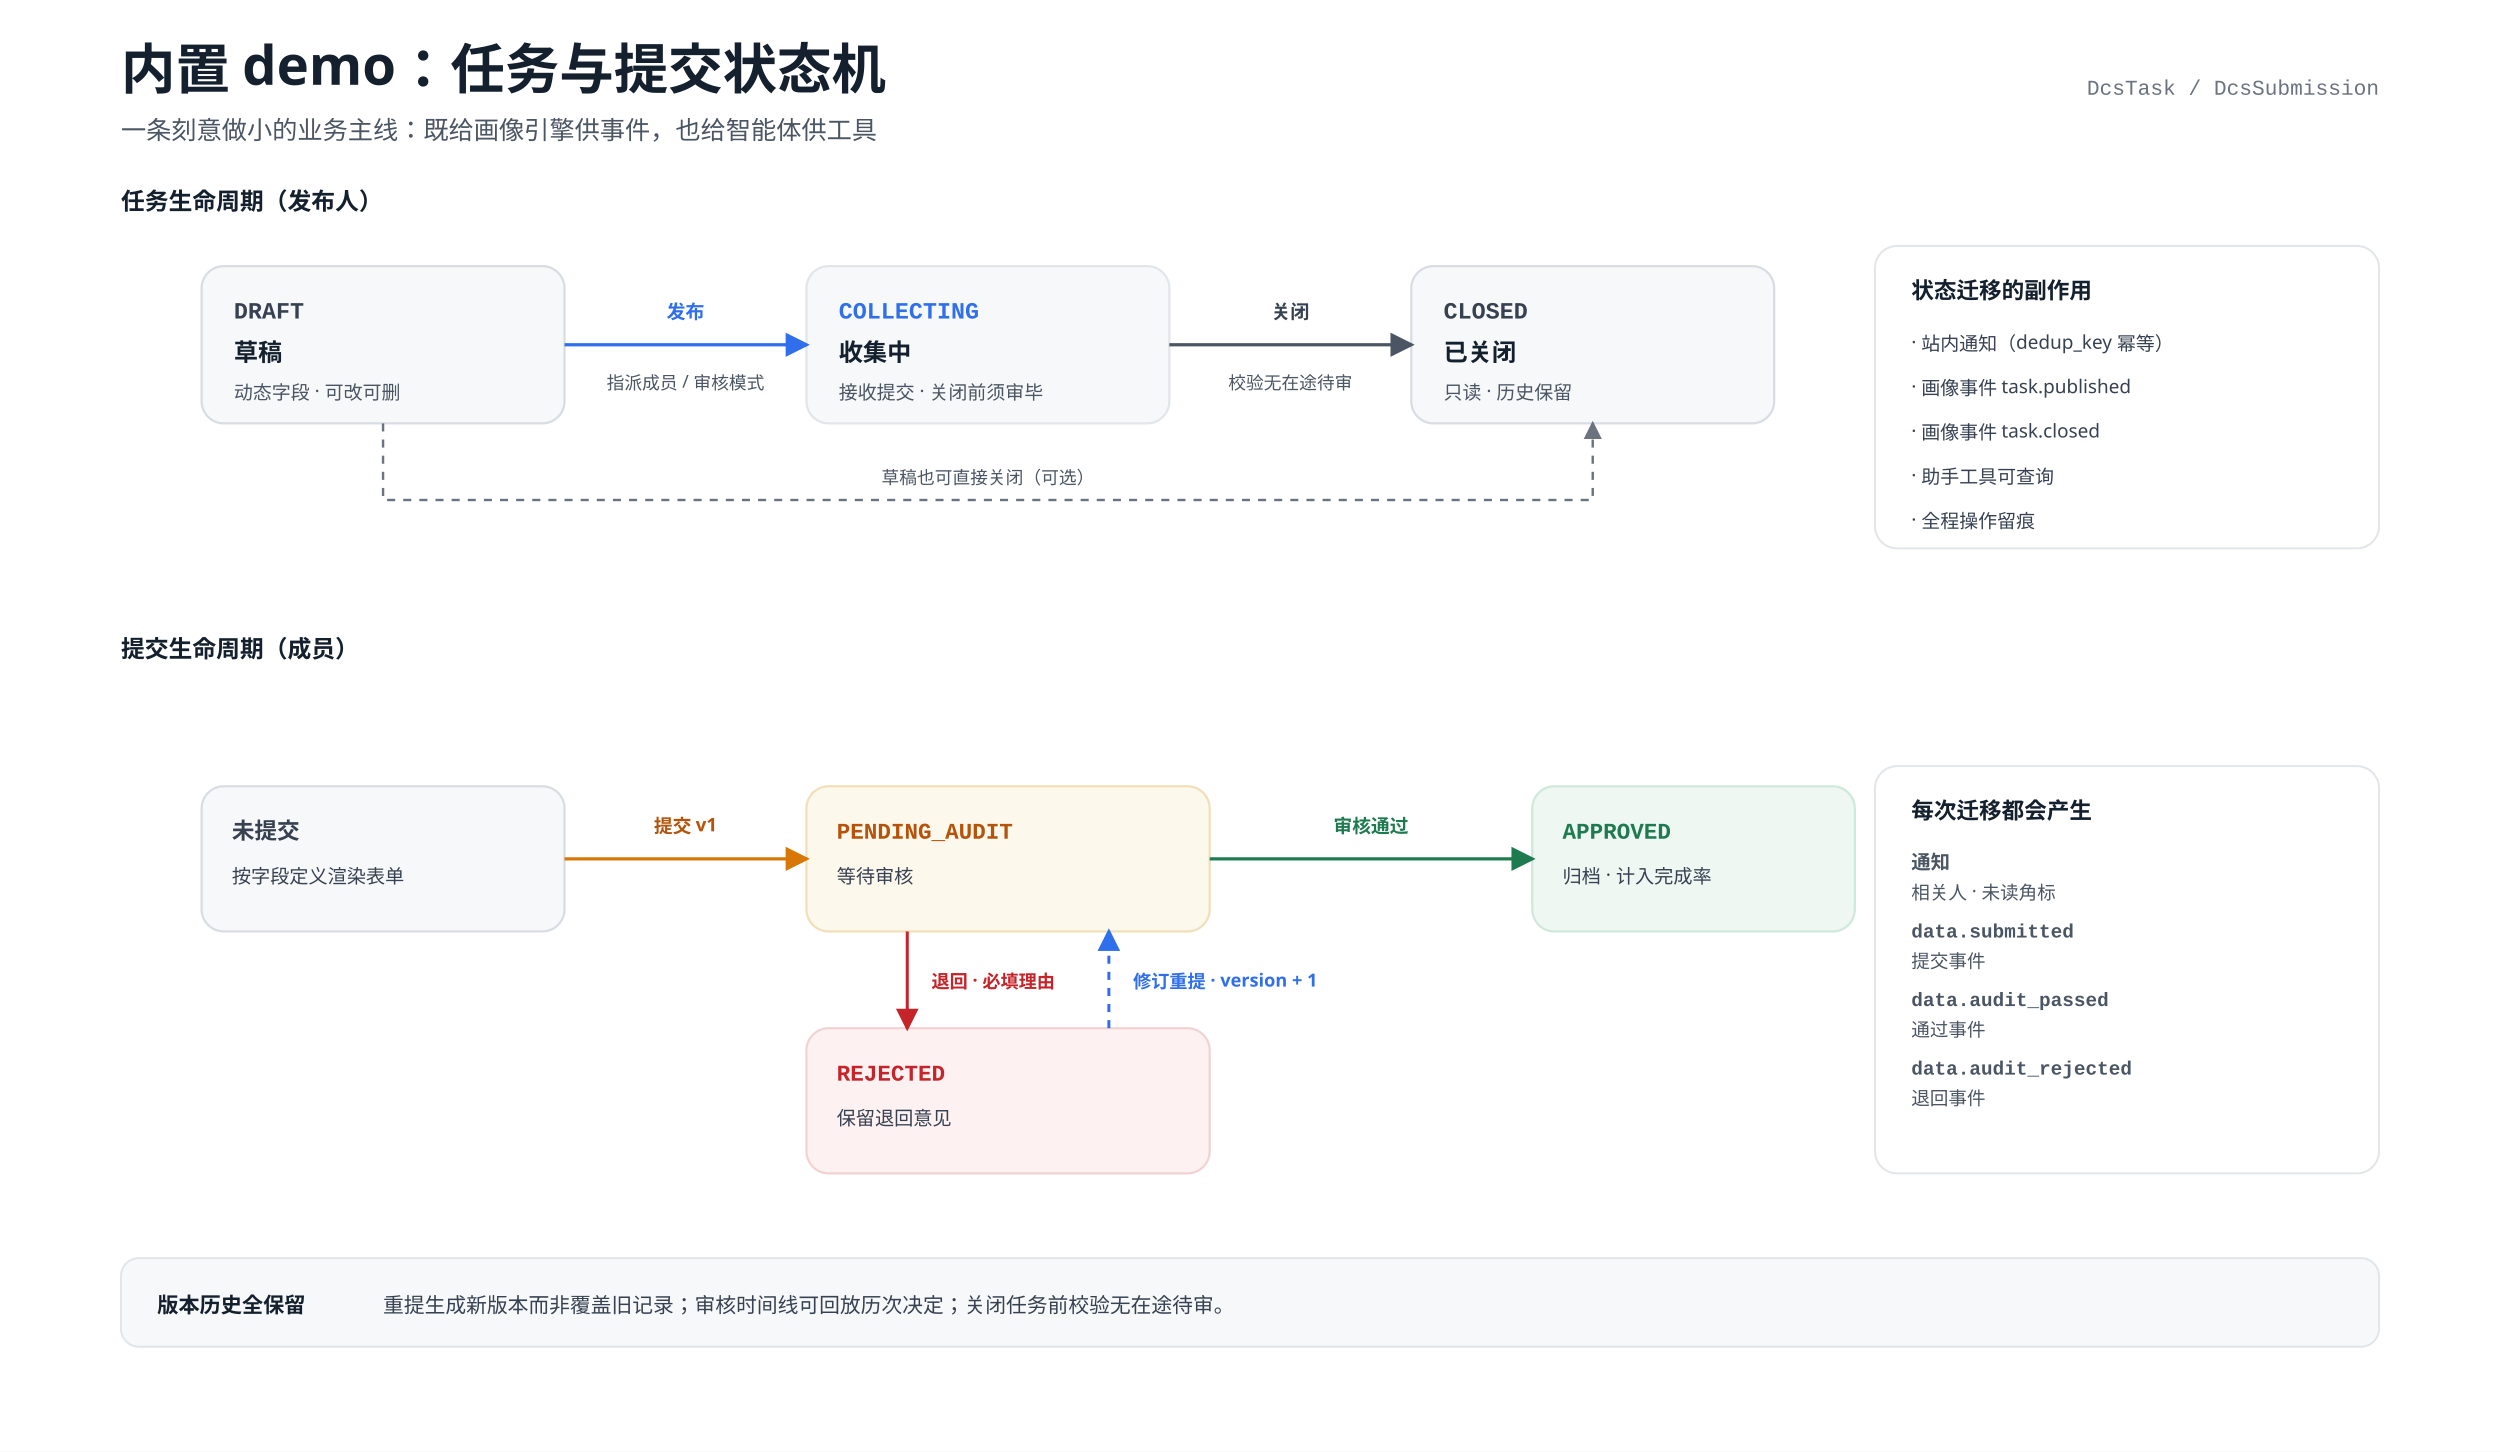
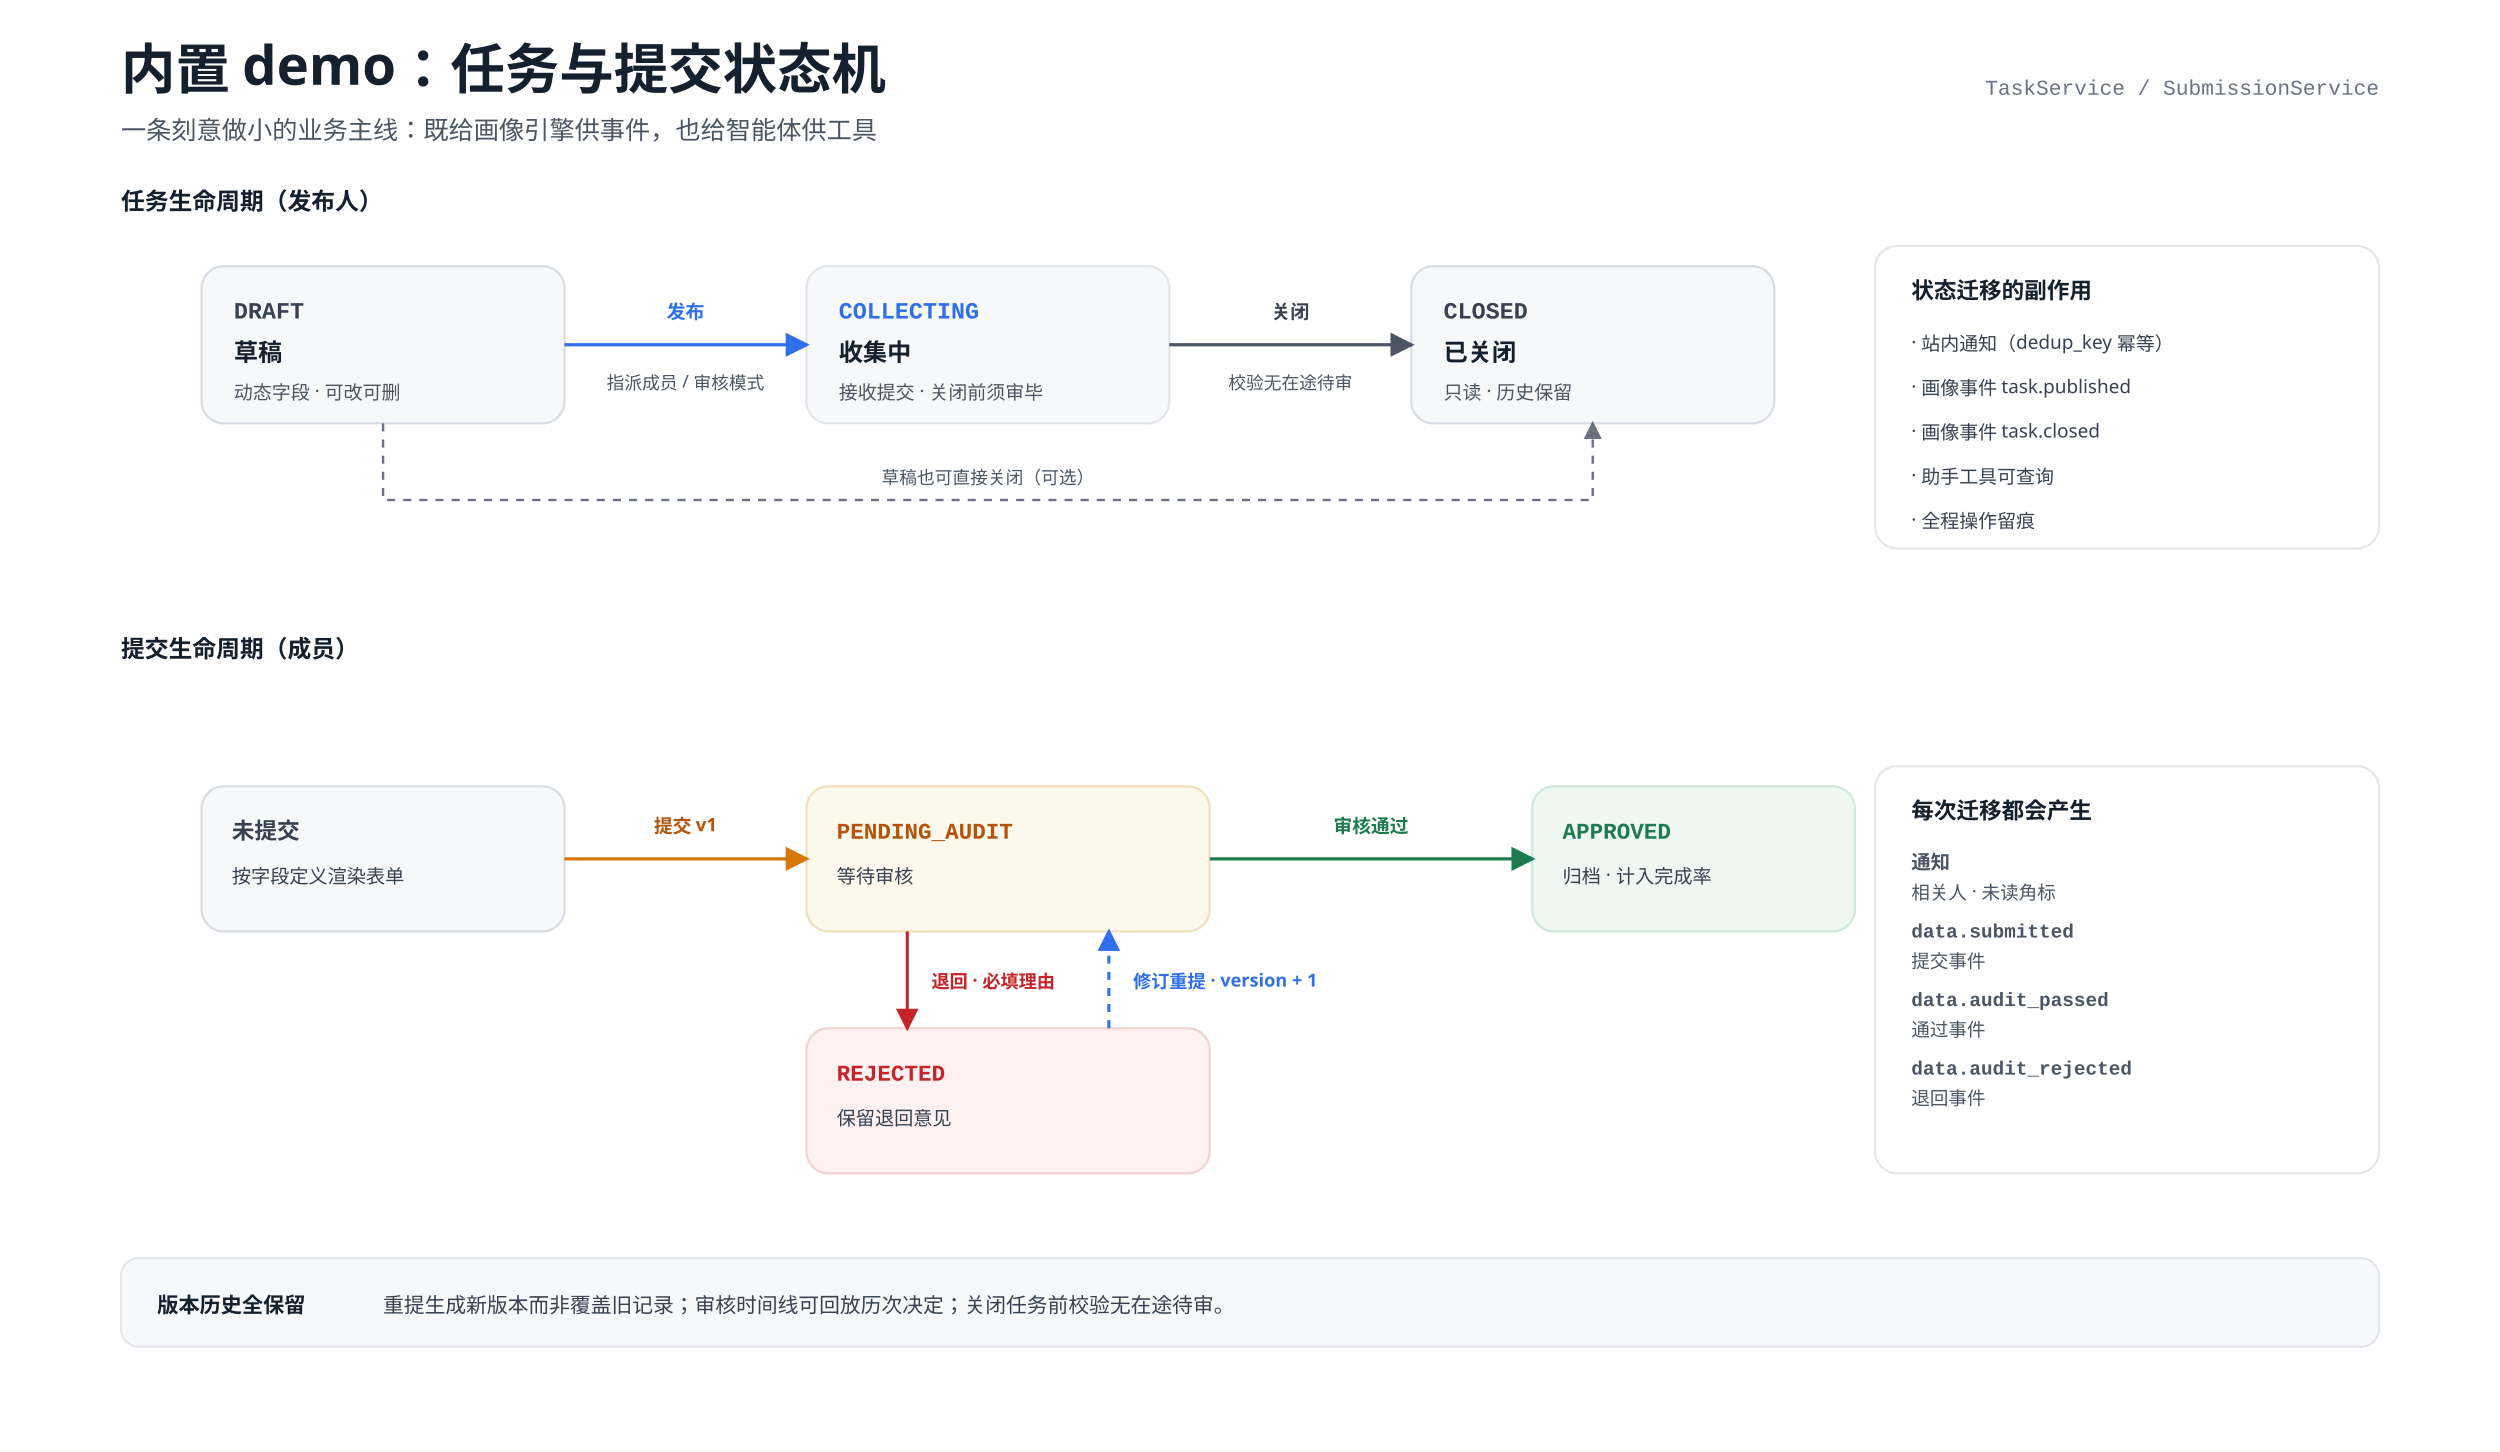
<svg xmlns="http://www.w3.org/2000/svg" width="1240" height="720" viewBox="0 0 1240 720" role="img" aria-label="内置 demo 任务与提交状态机">
  <defs>
    <marker id="ar-94a3b8" viewBox="0 0 10 10" refX="8.6" refY="5" markerWidth="7.5" markerHeight="7.5" orient="auto-start-reverse">
      <path d="M 0 0 L 10 5 L 0 10 z" fill="#6b7280" />
    </marker>
    <marker id="ar-64748b" viewBox="0 0 10 10" refX="8.6" refY="5" markerWidth="7.5" markerHeight="7.5" orient="auto-start-reverse">
      <path d="M 0 0 L 10 5 L 0 10 z" fill="#4b5563" />
    </marker>
    <marker id="ar-475569" viewBox="0 0 10 10" refX="8.6" refY="5" markerWidth="7.5" markerHeight="7.5" orient="auto-start-reverse">
      <path d="M 0 0 L 10 5 L 0 10 z" fill="#374151" />
    </marker>
    <marker id="ar-0f766e" viewBox="0 0 10 10" refX="8.6" refY="5" markerWidth="7.5" markerHeight="7.5" orient="auto-start-reverse">
      <path d="M 0 0 L 10 5 L 0 10 z" fill="#0f766e" />
    </marker>
    <marker id="ar-0d9488" viewBox="0 0 10 10" refX="8.6" refY="5" markerWidth="7.5" markerHeight="7.5" orient="auto-start-reverse">
      <path d="M 0 0 L 10 5 L 0 10 z" fill="#0d9488" />
    </marker>
    <marker id="ar-d97706" viewBox="0 0 10 10" refX="8.6" refY="5" markerWidth="7.5" markerHeight="7.5" orient="auto-start-reverse">
      <path d="M 0 0 L 10 5 L 0 10 z" fill="#d97706" />
    </marker>
    <marker id="ar-b45309" viewBox="0 0 10 10" refX="8.6" refY="5" markerWidth="7.5" markerHeight="7.5" orient="auto-start-reverse">
      <path d="M 0 0 L 10 5 L 0 10 z" fill="#b45309" />
    </marker>
    <marker id="ar-1d4ed8" viewBox="0 0 10 10" refX="8.6" refY="5" markerWidth="7.5" markerHeight="7.5" orient="auto-start-reverse">
      <path d="M 0 0 L 10 5 L 0 10 z" fill="#2f6feb" />
    </marker>
    <marker id="ar-2563eb" viewBox="0 0 10 10" refX="8.6" refY="5" markerWidth="7.5" markerHeight="7.5" orient="auto-start-reverse">
      <path d="M 0 0 L 10 5 L 0 10 z" fill="#2f6feb" />
    </marker>
    <marker id="ar-6d28d9" viewBox="0 0 10 10" refX="8.6" refY="5" markerWidth="7.5" markerHeight="7.5" orient="auto-start-reverse">
      <path d="M 0 0 L 10 5 L 0 10 z" fill="#6d28d9" />
    </marker>
    <marker id="ar-15803d" viewBox="0 0 10 10" refX="8.6" refY="5" markerWidth="7.5" markerHeight="7.5" orient="auto-start-reverse">
      <path d="M 0 0 L 10 5 L 0 10 z" fill="#1e7b4f" />
    </marker>
    <marker id="ar-cbd5e1" viewBox="0 0 10 10" refX="8.6" refY="5" markerWidth="7.5" markerHeight="7.5" orient="auto-start-reverse">
      <path d="M 0 0 L 10 5 L 0 10 z" fill="#d8dce3" />
    </marker>
    <marker id="ar-b91c1c" viewBox="0 0 10 10" refX="8.6" refY="5" markerWidth="7.5" markerHeight="7.5" orient="auto-start-reverse">
      <path d="M 0 0 L 10 5 L 0 10 z" fill="#c4242a" />
    </marker>
    <pattern id="dots" width="24" height="24" patternUnits="userSpaceOnUse">
      <circle cx="1.2" cy="1.2" r="0.95" fill="#d8dce3" opacity="0.5" />
    </pattern>
    <filter id="soft" x="-12%" y="-12%" width="130%" height="135%">
      <feDropShadow dx="0" dy="2.5" stdDeviation="3.2" flood-color="#14202d" flood-opacity="0.09" />
    </filter>
  </defs>
  <rect x="0" y="0" width="1240" height="720" rx="0" fill="#ffffff" stroke="none" stroke-width="1.2" />
  <text x="60" y="44" font-family="'Noto Sans SC','Source Han Sans SC','PingFang SC','Microsoft YaHei','Hiragino Sans GB',sans-serif" font-size="27" fill="#14202d" font-weight="700" text-anchor="start">内置 demo：任务与提交状态机</text>
  <text x="60" y="69" font-family="'Noto Sans SC','Source Han Sans SC','PingFang SC','Microsoft YaHei','Hiragino Sans GB',sans-serif" font-size="12.5" fill="#4b5563" font-weight="400" text-anchor="start">一条刻意做小的业务主线：既给画像引擎供事件，也给智能体供工具</text>
-   <text x="1180" y="47" font-family="'JetBrains Mono','SFMono-Regular',Consolas,'Liberation Mono','Courier New',monospace" font-size="10.5" fill="#6b7280" font-weight="400" text-anchor="end">DcsTask / DcsSubmission</text>
+   <text x="1180" y="47" font-family="'JetBrains Mono','SFMono-Regular',Consolas,'Liberation Mono','Courier New',monospace" font-size="10.5" fill="#6b7280" font-weight="400" text-anchor="end">TaskService / SubmissionService</text>
  <text x="60" y="104" font-family="'Noto Sans SC','Source Han Sans SC','PingFang SC','Microsoft YaHei','Hiragino Sans GB',sans-serif" font-size="11.8" fill="#14202d" font-weight="700" text-anchor="start">任务生命周期（发布人）</text>
  <rect x="100" y="132" width="180" height="78" rx="11" fill="#f7f8fa" stroke="#d8dce3" stroke-width="1.1" />
  <text x="116" y="158" font-family="'JetBrains Mono','SFMono-Regular',Consolas,'Liberation Mono','Courier New',monospace" font-size="11.6" fill="#374151" font-weight="700" text-anchor="start">DRAFT</text>
  <text x="116" y="179" font-family="'Noto Sans SC','Source Han Sans SC','PingFang SC','Microsoft YaHei','Hiragino Sans GB',sans-serif" font-size="12.0" fill="#14202d" font-weight="600" text-anchor="start">草稿</text>
  <text x="116" y="198" font-family="'Noto Sans SC','Source Han Sans SC','PingFang SC','Microsoft YaHei','Hiragino Sans GB',sans-serif" font-size="9.4" fill="#4b5563" font-weight="400" text-anchor="start">动态字段 · 可改可删</text>
  <rect x="400" y="132" width="180" height="78" rx="11" fill="#f7f8fa" stroke="#e2e5ea" stroke-width="1.1" />
  <text x="416" y="158" font-family="'JetBrains Mono','SFMono-Regular',Consolas,'Liberation Mono','Courier New',monospace" font-size="11.6" fill="#2f6feb" font-weight="700" text-anchor="start">COLLECTING</text>
  <text x="416" y="179" font-family="'Noto Sans SC','Source Han Sans SC','PingFang SC','Microsoft YaHei','Hiragino Sans GB',sans-serif" font-size="12.0" fill="#14202d" font-weight="600" text-anchor="start">收集中</text>
  <text x="416" y="198" font-family="'Noto Sans SC','Source Han Sans SC','PingFang SC','Microsoft YaHei','Hiragino Sans GB',sans-serif" font-size="9.4" fill="#4b5563" font-weight="400" text-anchor="start">接收提交 · 关闭前须审毕</text>
  <rect x="700" y="132" width="180" height="78" rx="11" fill="#f7f8fa" stroke="#d8dce3" stroke-width="1.1" />
  <text x="716" y="158" font-family="'JetBrains Mono','SFMono-Regular',Consolas,'Liberation Mono','Courier New',monospace" font-size="11.6" fill="#374151" font-weight="700" text-anchor="start">CLOSED</text>
  <text x="716" y="179" font-family="'Noto Sans SC','Source Han Sans SC','PingFang SC','Microsoft YaHei','Hiragino Sans GB',sans-serif" font-size="12.0" fill="#14202d" font-weight="600" text-anchor="start">已关闭</text>
  <text x="716" y="198" font-family="'Noto Sans SC','Source Han Sans SC','PingFang SC','Microsoft YaHei','Hiragino Sans GB',sans-serif" font-size="9.4" fill="#4b5563" font-weight="400" text-anchor="start">只读 · 历史保留</text>
  <line x1="280" y1="171" x2="400" y2="171" stroke="#2f6feb" stroke-width="1.6" marker-end="url(#ar-2563eb)" />
  <text x="340" y="158" font-family="'Noto Sans SC','Source Han Sans SC','PingFang SC','Microsoft YaHei','Hiragino Sans GB',sans-serif" font-size="9.4" fill="#2f6feb" font-weight="600" text-anchor="middle">发布</text>
  <text x="340" y="193" font-family="'Noto Sans SC','Source Han Sans SC','PingFang SC','Microsoft YaHei','Hiragino Sans GB',sans-serif" font-size="8.8" fill="#4b5563" font-weight="400" text-anchor="middle">指派成员 / 审核模式</text>
  <line x1="580" y1="171" x2="700" y2="171" stroke="#4b5563" stroke-width="1.6" marker-end="url(#ar-64748b)" />
  <text x="640" y="158" font-family="'Noto Sans SC','Source Han Sans SC','PingFang SC','Microsoft YaHei','Hiragino Sans GB',sans-serif" font-size="9.4" fill="#374151" font-weight="600" text-anchor="middle">关闭</text>
  <text x="640" y="193" font-family="'Noto Sans SC','Source Han Sans SC','PingFang SC','Microsoft YaHei','Hiragino Sans GB',sans-serif" font-size="8.8" fill="#4b5563" font-weight="400" text-anchor="middle">校验无在途待审</text>
  <path d="M190 210 L190 248 L790 248 L790 210" fill="none" stroke="#6b7280" stroke-width="1.2" stroke-linejoin="round" stroke-dasharray="4 4" marker-end="url(#ar-94a3b8)" />
  <text x="490" y="240" font-family="'Noto Sans SC','Source Han Sans SC','PingFang SC','Microsoft YaHei','Hiragino Sans GB',sans-serif" font-size="8.8" fill="#4b5563" font-weight="400" text-anchor="middle">草稿也可直接关闭（可选）</text>
  <rect x="930" y="122" width="250" height="150" rx="11" fill="#ffffff" stroke="#e2e5ea" stroke-width="1.0" />
  <text x="948" y="148" font-family="'Noto Sans SC','Source Han Sans SC','PingFang SC','Microsoft YaHei','Hiragino Sans GB',sans-serif" font-size="11.2" fill="#14202d" font-weight="600" text-anchor="start">状态迁移的副作用</text>
  <text x="948" y="173" font-family="'Noto Sans SC','Source Han Sans SC','PingFang SC','Microsoft YaHei','Hiragino Sans GB',sans-serif" font-size="9.4" fill="#374151" font-weight="400" text-anchor="start">· 站内通知（dedup_key 幂等）</text>
  <text x="948" y="195" font-family="'Noto Sans SC','Source Han Sans SC','PingFang SC','Microsoft YaHei','Hiragino Sans GB',sans-serif" font-size="9.4" fill="#374151" font-weight="400" text-anchor="start">· 画像事件 task.published</text>
  <text x="948" y="217" font-family="'Noto Sans SC','Source Han Sans SC','PingFang SC','Microsoft YaHei','Hiragino Sans GB',sans-serif" font-size="9.4" fill="#374151" font-weight="400" text-anchor="start">· 画像事件 task.closed</text>
  <text x="948" y="239" font-family="'Noto Sans SC','Source Han Sans SC','PingFang SC','Microsoft YaHei','Hiragino Sans GB',sans-serif" font-size="9.4" fill="#374151" font-weight="400" text-anchor="start">· 助手工具可查询</text>
  <text x="948" y="261" font-family="'Noto Sans SC','Source Han Sans SC','PingFang SC','Microsoft YaHei','Hiragino Sans GB',sans-serif" font-size="9.4" fill="#374151" font-weight="400" text-anchor="start">· 全程操作留痕</text>
  <text x="60" y="326" font-family="'Noto Sans SC','Source Han Sans SC','PingFang SC','Microsoft YaHei','Hiragino Sans GB',sans-serif" font-size="11.8" fill="#14202d" font-weight="700" text-anchor="start">提交生命周期（成员）</text>
  <rect x="100" y="390" width="180" height="72" rx="11" fill="#f7f8fa" stroke="#d8dce3" stroke-width="1.1" />
  <text x="115" y="416" font-family="'JetBrains Mono','SFMono-Regular',Consolas,'Liberation Mono','Courier New',monospace" font-size="11.2" fill="#374151" font-weight="700" text-anchor="start">未提交</text>
  <text x="115" y="438" font-family="'Noto Sans SC','Source Han Sans SC','PingFang SC','Microsoft YaHei','Hiragino Sans GB',sans-serif" font-size="9.5" fill="#374151" font-weight="400" text-anchor="start">按字段定义渲染表单</text>
  <rect x="400" y="390" width="200" height="72" rx="11" fill="#fdf8ec" stroke="#f0dfb8" stroke-width="1.1" />
  <text x="415" y="416" font-family="'JetBrains Mono','SFMono-Regular',Consolas,'Liberation Mono','Courier New',monospace" font-size="11.2" fill="#b45309" font-weight="700" text-anchor="start">PENDING_AUDIT</text>
  <text x="415" y="438" font-family="'Noto Sans SC','Source Han Sans SC','PingFang SC','Microsoft YaHei','Hiragino Sans GB',sans-serif" font-size="9.5" fill="#374151" font-weight="400" text-anchor="start">等待审核</text>
  <rect x="760" y="390" width="160" height="72" rx="11" fill="#eef7f2" stroke="#cfe8db" stroke-width="1.1" />
  <text x="775" y="416" font-family="'JetBrains Mono','SFMono-Regular',Consolas,'Liberation Mono','Courier New',monospace" font-size="11.2" fill="#1e7b4f" font-weight="700" text-anchor="start">APPROVED</text>
  <text x="775" y="438" font-family="'Noto Sans SC','Source Han Sans SC','PingFang SC','Microsoft YaHei','Hiragino Sans GB',sans-serif" font-size="9.5" fill="#374151" font-weight="400" text-anchor="start">归档 · 计入完成率</text>
  <rect x="400" y="510" width="200" height="72" rx="11" fill="#fdf1f1" stroke="#f2d2d3" stroke-width="1.1" />
  <text x="415" y="536" font-family="'JetBrains Mono','SFMono-Regular',Consolas,'Liberation Mono','Courier New',monospace" font-size="11.2" fill="#c4242a" font-weight="700" text-anchor="start">REJECTED</text>
  <text x="415" y="558" font-family="'Noto Sans SC','Source Han Sans SC','PingFang SC','Microsoft YaHei','Hiragino Sans GB',sans-serif" font-size="9.5" fill="#374151" font-weight="400" text-anchor="start">保留退回意见</text>
  <line x1="280" y1="426" x2="400" y2="426" stroke="#d97706" stroke-width="1.6" marker-end="url(#ar-d97706)" />
  <text x="340" y="413" font-family="'Noto Sans SC','Source Han Sans SC','PingFang SC','Microsoft YaHei','Hiragino Sans GB',sans-serif" font-size="9.3" fill="#b45309" font-weight="600" text-anchor="middle">提交 v1</text>
  <line x1="600" y1="426" x2="760" y2="426" stroke="#1e7b4f" stroke-width="1.6" marker-end="url(#ar-15803d)" />
  <text x="680" y="413" font-family="'Noto Sans SC','Source Han Sans SC','PingFang SC','Microsoft YaHei','Hiragino Sans GB',sans-serif" font-size="9.3" fill="#1e7b4f" font-weight="600" text-anchor="middle">审核通过</text>
  <line x1="450" y1="462" x2="450" y2="510" stroke="#c4242a" stroke-width="1.5" marker-end="url(#ar-b91c1c)" />
  <text x="462" y="490" font-family="'Noto Sans SC','Source Han Sans SC','PingFang SC','Microsoft YaHei','Hiragino Sans GB',sans-serif" font-size="9.0" fill="#c4242a" font-weight="600" text-anchor="start">退回 · 必填理由</text>
  <path d="M550 510 L550 462" fill="none" stroke="#2f6feb" stroke-width="1.5" stroke-linejoin="round" stroke-dasharray="4 4" marker-end="url(#ar-2563eb)" />
  <text x="562" y="490" font-family="'Noto Sans SC','Source Han Sans SC','PingFang SC','Microsoft YaHei','Hiragino Sans GB',sans-serif" font-size="9.0" fill="#2f6feb" font-weight="600" text-anchor="start">修订重提 · version + 1</text>
  <rect x="930" y="380" width="250" height="202" rx="11" fill="#ffffff" stroke="#e2e5ea" stroke-width="1.0" />
  <text x="948" y="406" font-family="'Noto Sans SC','Source Han Sans SC','PingFang SC','Microsoft YaHei','Hiragino Sans GB',sans-serif" font-size="11.2" fill="#14202d" font-weight="600" text-anchor="start">每次迁移都会产生</text>
  <text x="948" y="431" font-family="'JetBrains Mono','SFMono-Regular',Consolas,'Liberation Mono','Courier New',monospace" font-size="9.6" fill="#4b5563" font-weight="600" text-anchor="start">通知</text>
  <text x="948" y="446" font-family="'Noto Sans SC','Source Han Sans SC','PingFang SC','Microsoft YaHei','Hiragino Sans GB',sans-serif" font-size="9.2" fill="#4b5563" font-weight="400" text-anchor="start">相关人 · 未读角标</text>
  <text x="948" y="465" font-family="'JetBrains Mono','SFMono-Regular',Consolas,'Liberation Mono','Courier New',monospace" font-size="9.6" fill="#4b5563" font-weight="600" text-anchor="start">data.submitted</text>
  <text x="948" y="480" font-family="'Noto Sans SC','Source Han Sans SC','PingFang SC','Microsoft YaHei','Hiragino Sans GB',sans-serif" font-size="9.2" fill="#4b5563" font-weight="400" text-anchor="start">提交事件</text>
  <text x="948" y="499" font-family="'JetBrains Mono','SFMono-Regular',Consolas,'Liberation Mono','Courier New',monospace" font-size="9.6" fill="#4b5563" font-weight="600" text-anchor="start">data.audit_passed</text>
  <text x="948" y="514" font-family="'Noto Sans SC','Source Han Sans SC','PingFang SC','Microsoft YaHei','Hiragino Sans GB',sans-serif" font-size="9.2" fill="#4b5563" font-weight="400" text-anchor="start">通过事件</text>
  <text x="948" y="533" font-family="'JetBrains Mono','SFMono-Regular',Consolas,'Liberation Mono','Courier New',monospace" font-size="9.6" fill="#4b5563" font-weight="600" text-anchor="start">data.audit_rejected</text>
  <text x="948" y="548" font-family="'Noto Sans SC','Source Han Sans SC','PingFang SC','Microsoft YaHei','Hiragino Sans GB',sans-serif" font-size="9.2" fill="#4b5563" font-weight="400" text-anchor="start">退回事件</text>
  <rect x="60" y="624" width="1120" height="44" rx="9" fill="#f7f8fa" stroke="#e2e5ea" stroke-width="1.0" />
  <text x="78" y="651" font-family="'Noto Sans SC','Source Han Sans SC','PingFang SC','Microsoft YaHei','Hiragino Sans GB',sans-serif" font-size="10.5" fill="#14202d" font-weight="700" text-anchor="start">版本历史全保留</text>
  <text x="190" y="651" font-family="'Noto Sans SC','Source Han Sans SC','PingFang SC','Microsoft YaHei','Hiragino Sans GB',sans-serif" font-size="10.3" fill="#374151" font-weight="400" text-anchor="start">重提生成新版本而非覆盖旧记录；审核时间线可回放历次决定；关闭任务前校验无在途待审。</text>
</svg>
